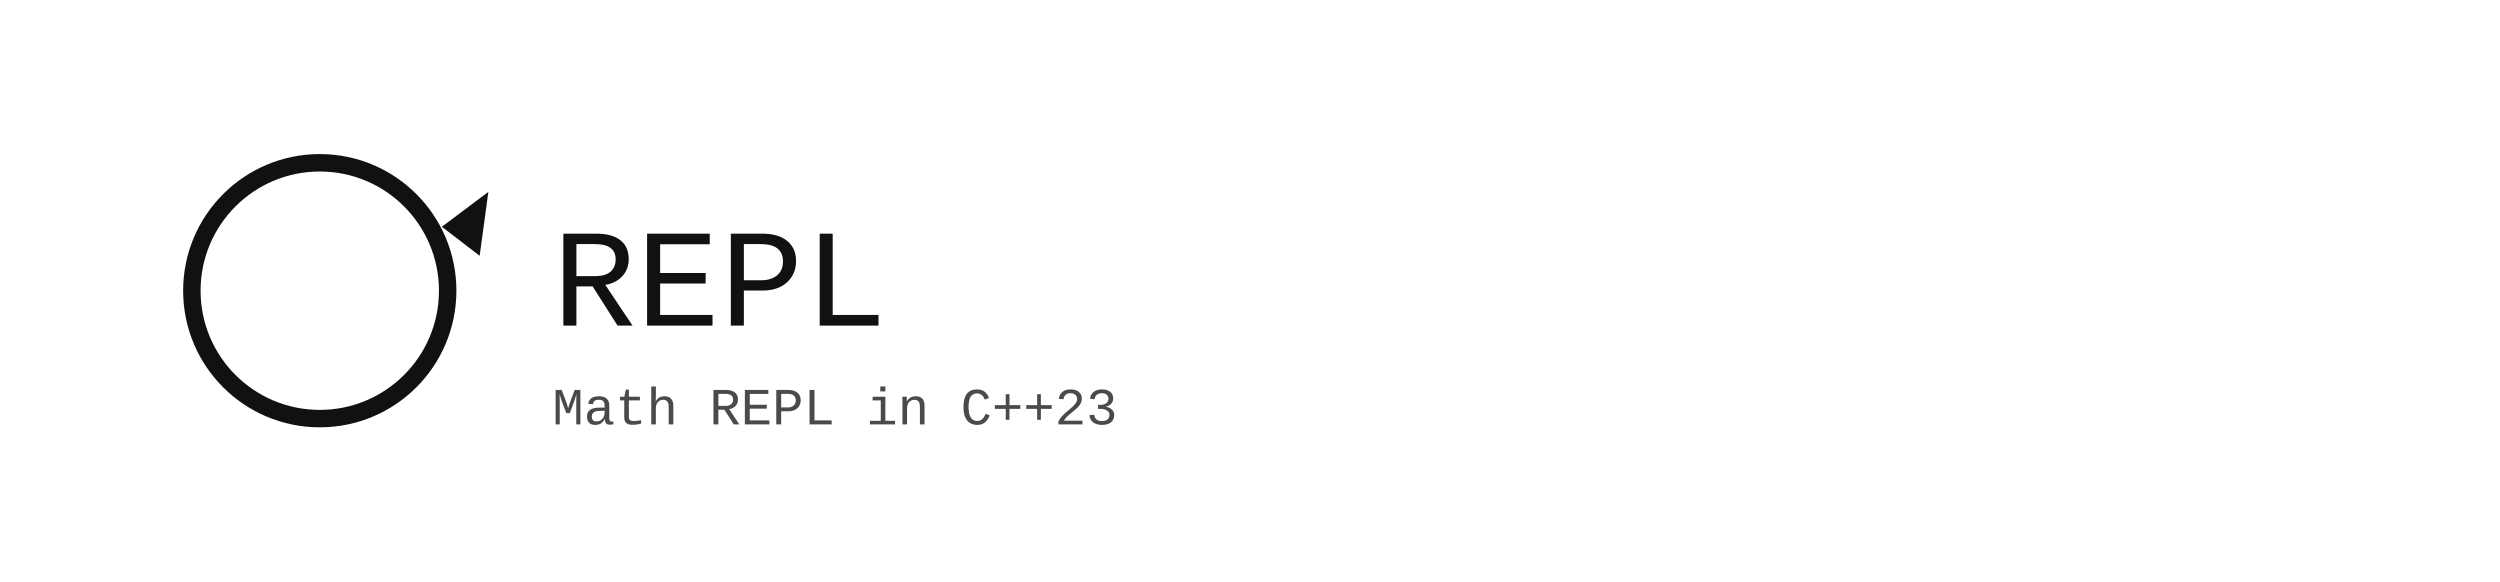
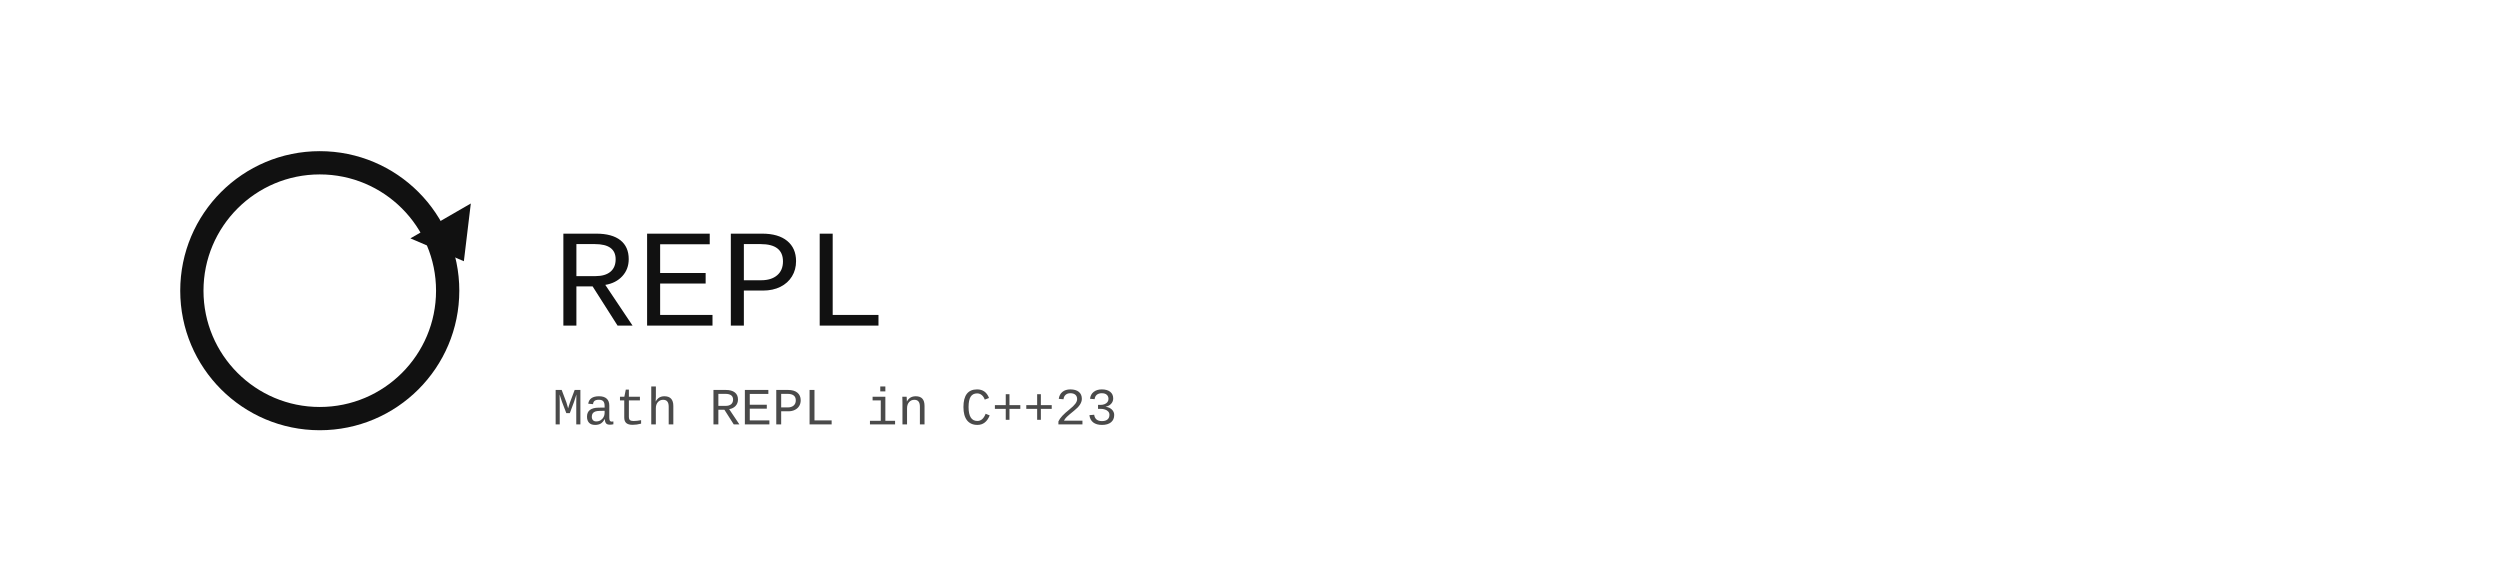
<svg xmlns="http://www.w3.org/2000/svg" width="860" height="200" viewBox="0 0 860 200" fill="none">
-   <circle cx="110" cy="100" r="44" stroke="#111111" stroke-width="6" fill="none" stroke-linecap="round" />
-   <path d="M152 78 L168 66 L165 88 Z" fill="#111111" />
+   <circle cx="110" cy="100" r="44" stroke="#111111" stroke-width="8" fill="none" stroke-linecap="round" />
+   <path d="M159.57 89.86 L161.96 70 L141.18 82 Z" fill="#111111" />
  <text x="190" y="112" font-family="Courier New, Courier, monospace" font-size="48" fill="#111111">REPL</text>
  <text x="190" y="146" font-family="Courier New, Courier, monospace" font-size="18" fill="#4a4a4a">Math REPL in C++23</text>
</svg>
